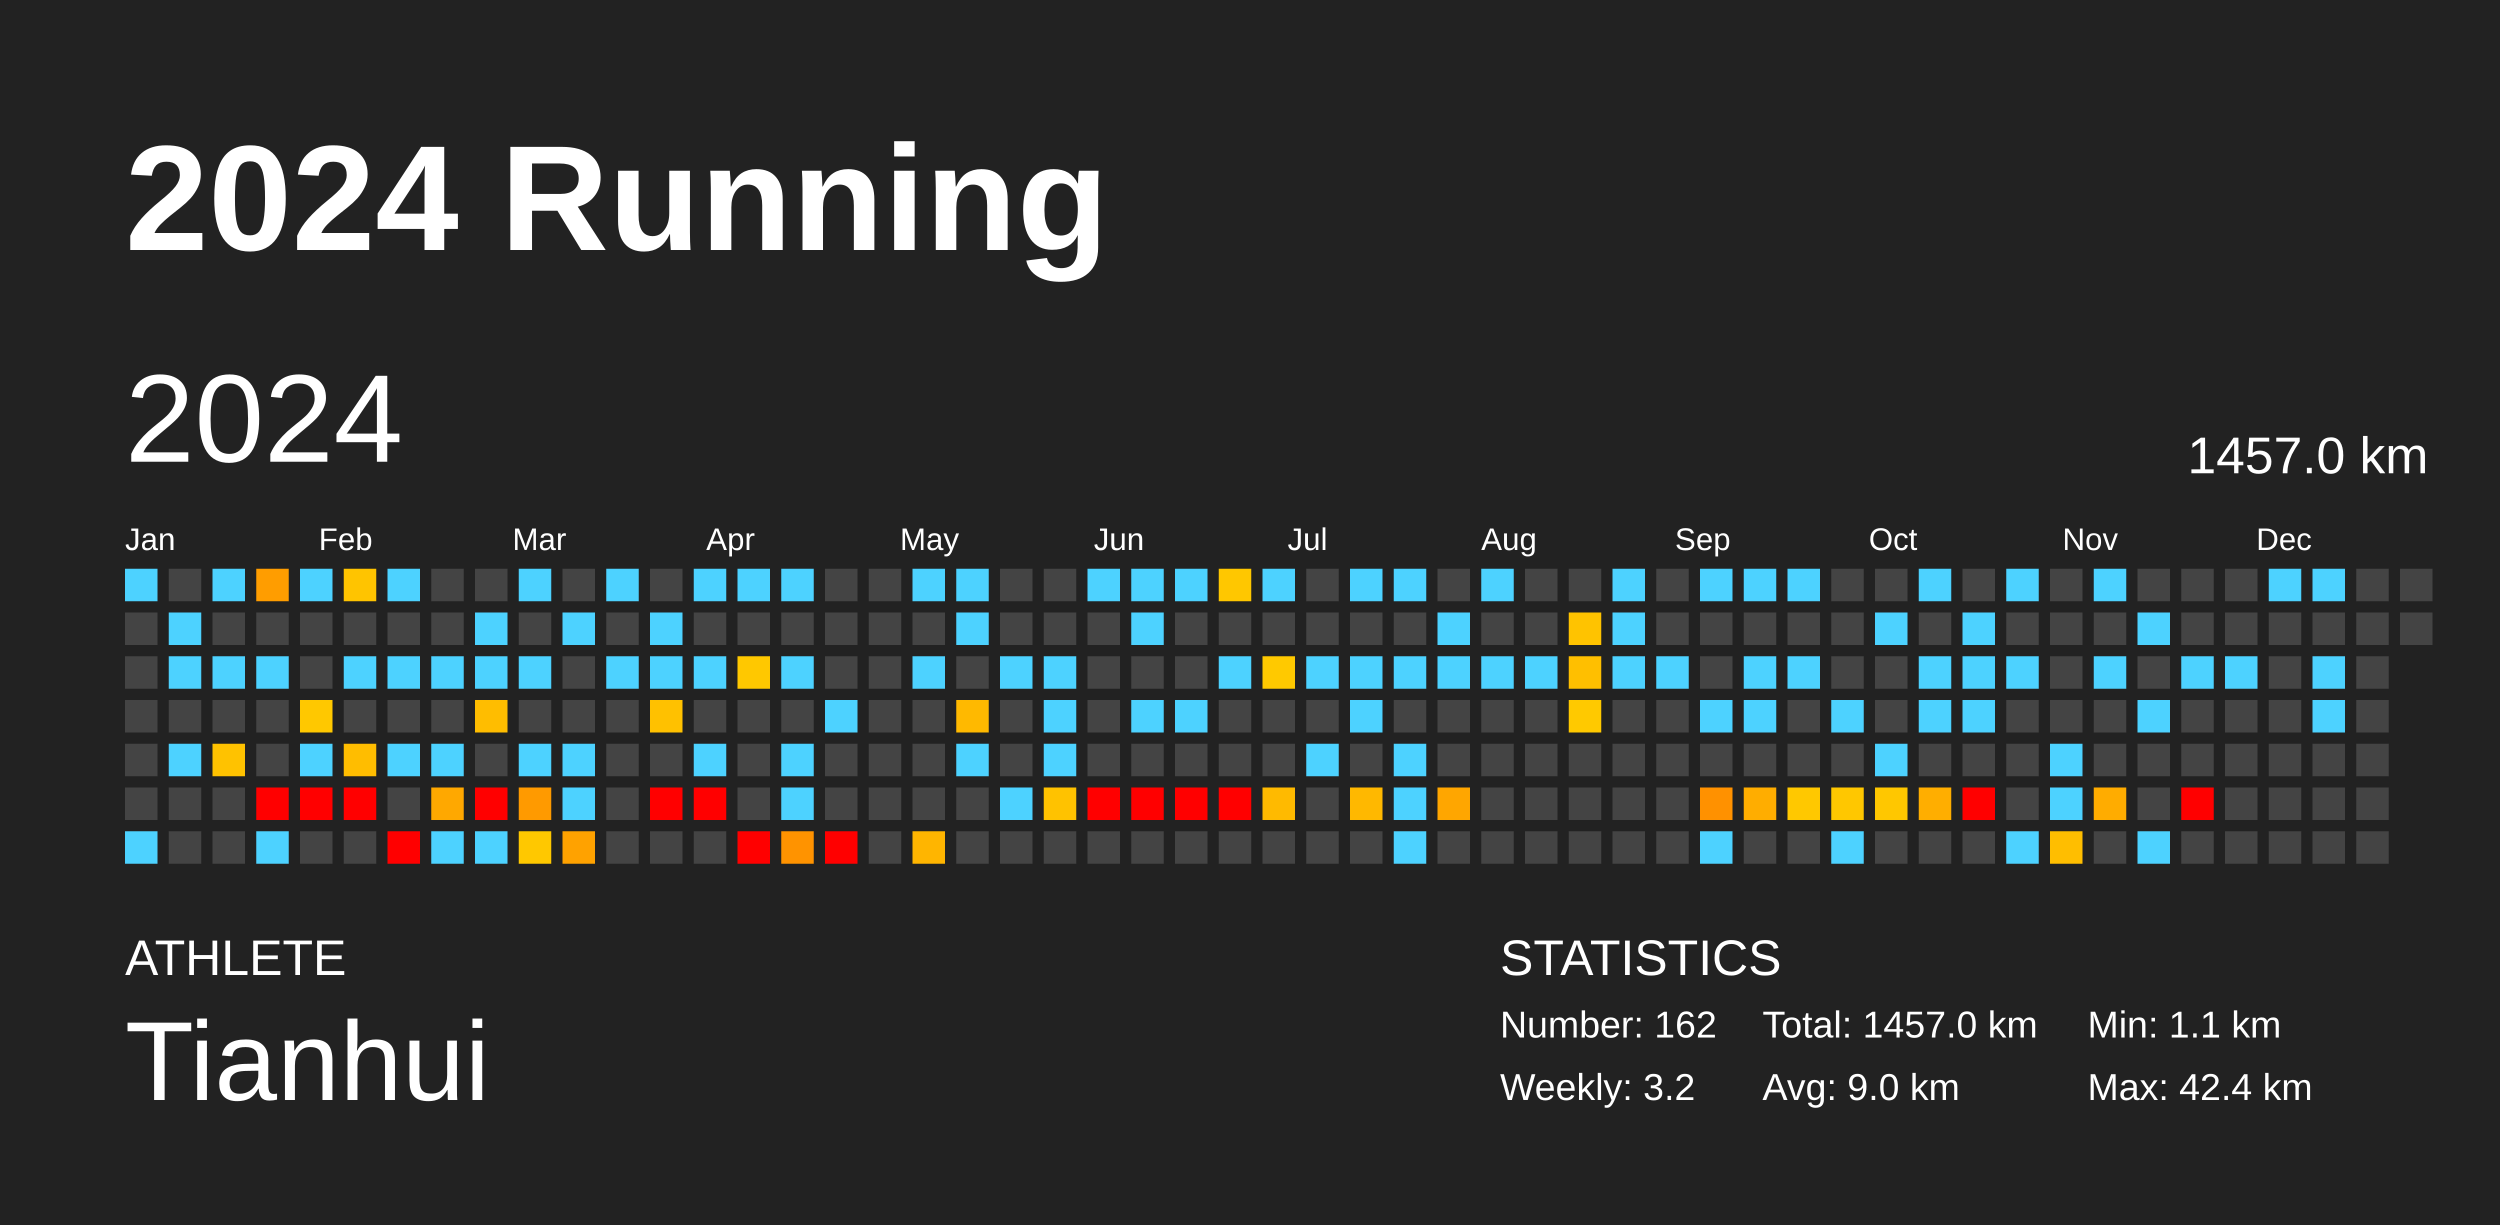
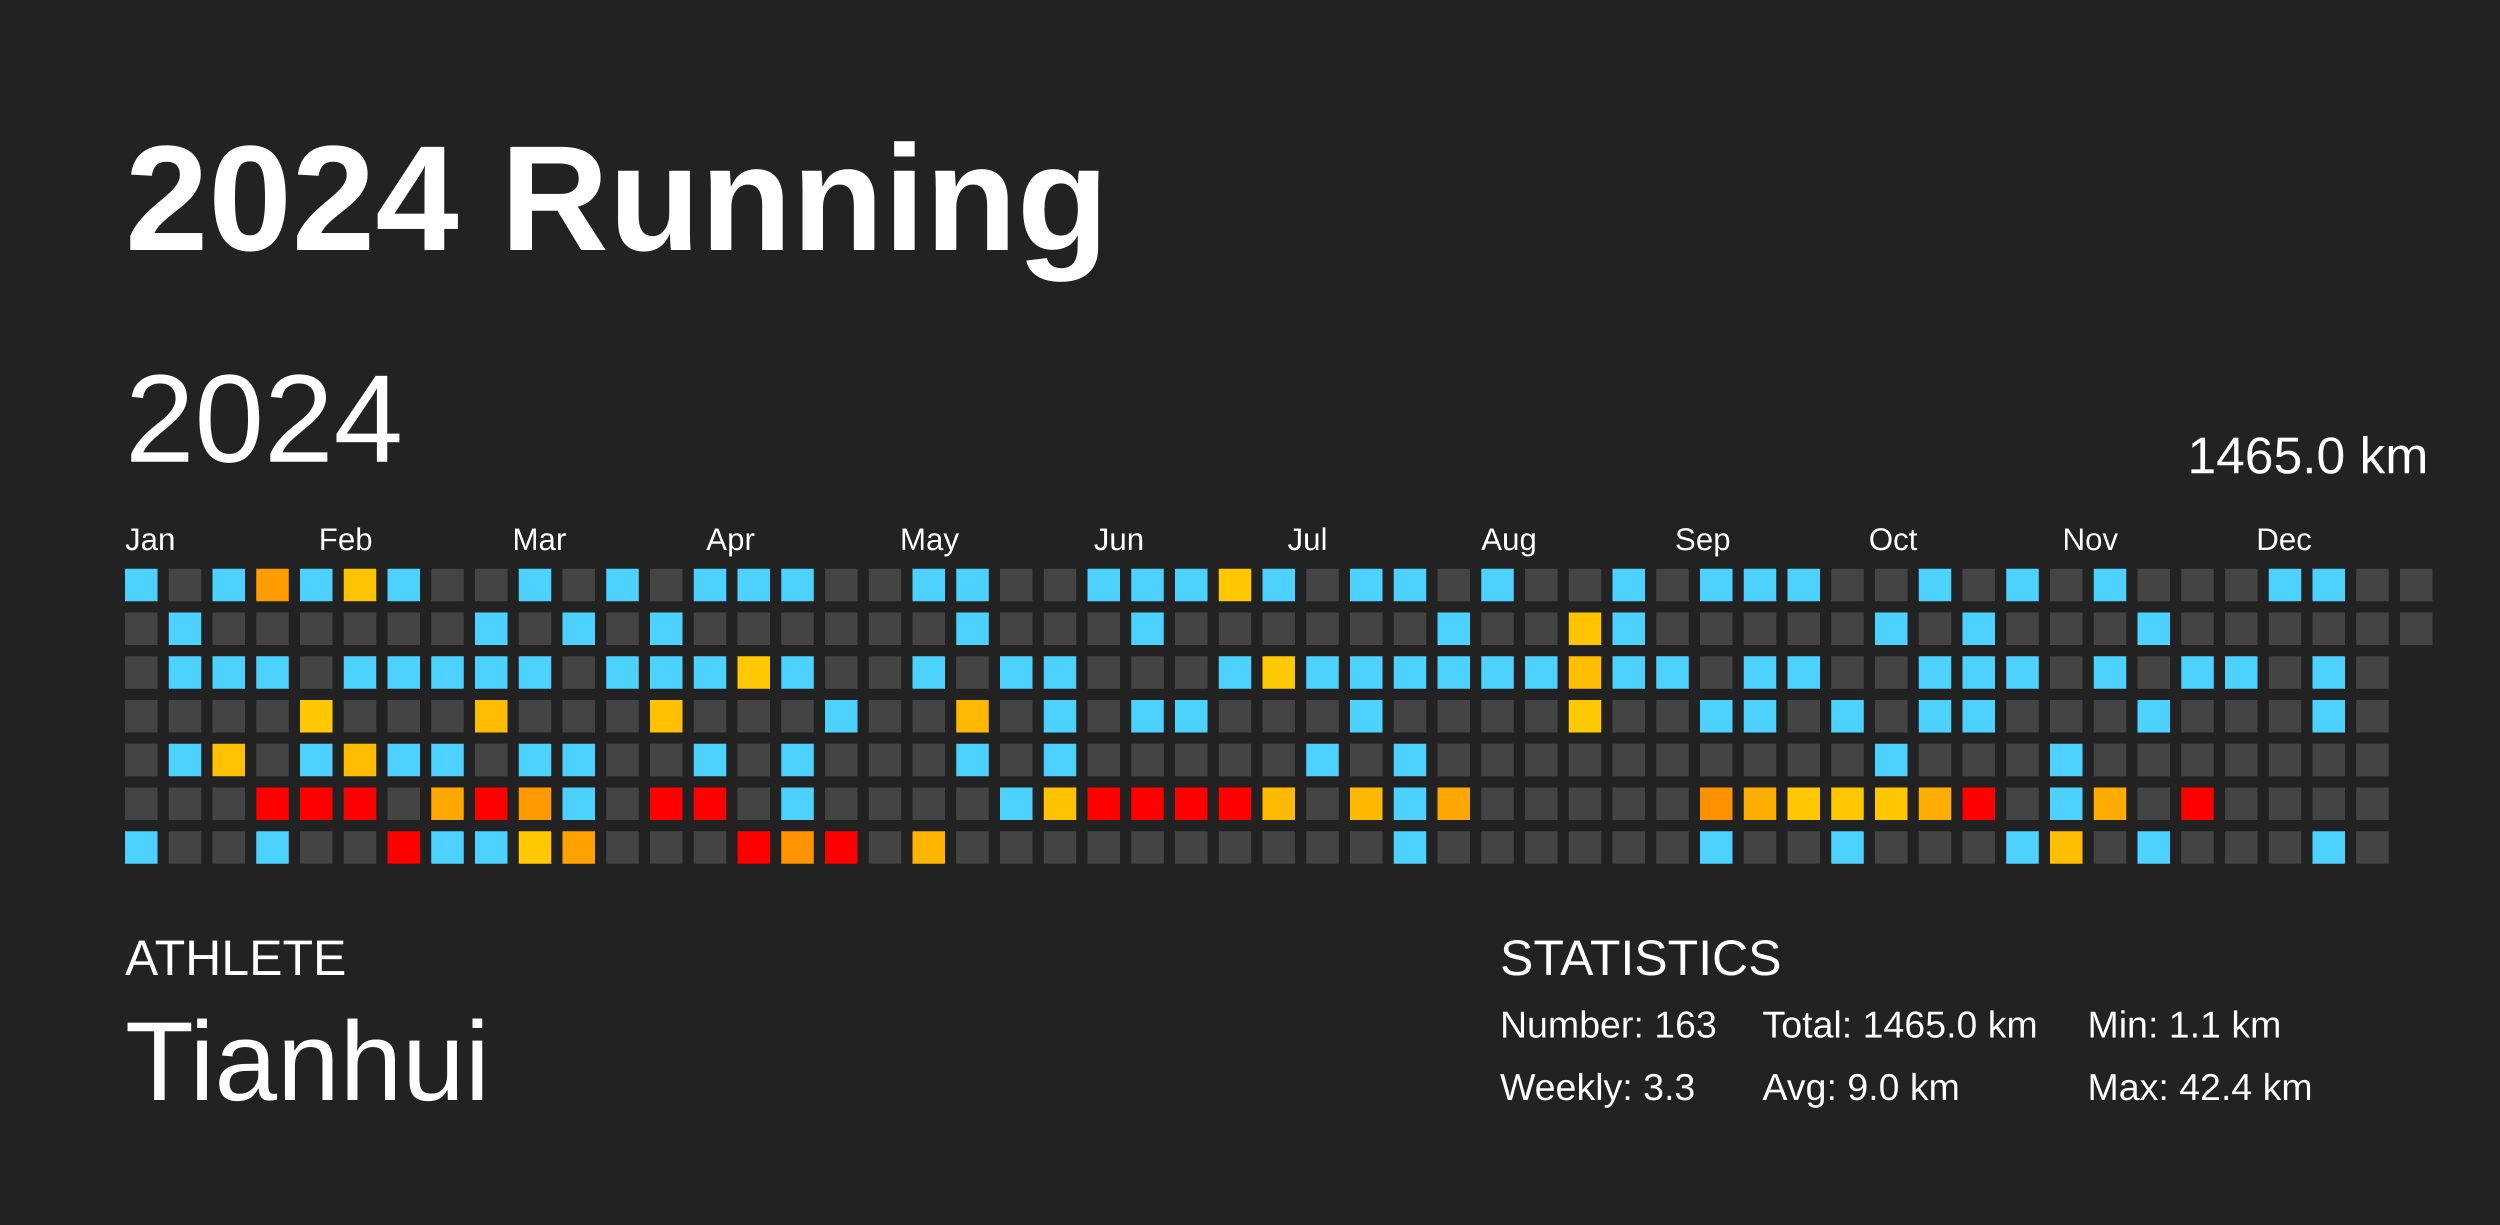
<svg xmlns="http://www.w3.org/2000/svg" baseProfile="full" height="98mm" version="1.1" viewBox="0,0,200,98" width="200mm">
  <defs />
  <rect fill="#222222" height="98" width="200" x="0" y="0" />
  <text fill="#FFFFFF" style="font-size:12px; font-family:Arial; font-weight:bold;" x="10" y="20">2024 Running</text>
  <text fill="#FFFFFF" style="font-size:4px; font-family:Arial" x="10" y="78">ATHLETE</text>
  <text fill="#FFFFFF" style="font-size:9px; font-family:Arial" x="10" y="88">Tianhui</text>
  <text fill="#FFFFFF" style="font-size:4px; font-family:Arial" x="120" y="78">STATISTICS</text>
-   <text fill="#FFFFFF" style="font-size:3px; font-family:Arial" x="120" y="83">Number: 162</text>
-   <text fill="#FFFFFF" style="font-size:3px; font-family:Arial" x="120" y="88">Weekly: 3.2</text>
-   <text fill="#FFFFFF" style="font-size:3px; font-family:Arial" x="141" y="83">Total: 1457.0 km</text>
+   <text fill="#FFFFFF" style="font-size:3px; font-family:Arial" x="120" y="83">Number: 163</text>
+   <text fill="#FFFFFF" style="font-size:3px; font-family:Arial" x="120" y="88">Weekly: 3.3</text>
+   <text fill="#FFFFFF" style="font-size:3px; font-family:Arial" x="141" y="83">Total: 1465.0 km</text>
  <text fill="#FFFFFF" style="font-size:3px; font-family:Arial" x="141" y="88">Avg: 9.0 km</text>
  <text fill="#FFFFFF" style="font-size:3px; font-family:Arial" x="167" y="83">Min: 1.1 km</text>
  <text fill="#FFFFFF" style="font-size:3px; font-family:Arial" x="167" y="88">Max: 42.4 km</text>
  <text dominant-baseline="hanging" fill="#FFFFFF" style="font-size:10.0px; font-family:Arial;" x="10" y="30">2024</text>
-   <text dominant-baseline="hanging" fill="#FFFFFF" style="font-size:4.125px; font-family:Arial;" x="175" y="35">1457.0 km</text>
+   <text dominant-baseline="hanging" fill="#FFFFFF" style="font-size:4.125px; font-family:Arial;" x="175" y="35">1465.0 km</text>
  <text fill="#FFFFFF" style="font-size:2.5px; font-family:Arial" x="10.0" y="44">Jan</text>
  <text fill="#FFFFFF" style="font-size:2.5px; font-family:Arial" x="25.5" y="44">Feb</text>
  <text fill="#FFFFFF" style="font-size:2.5px; font-family:Arial" x="41.0" y="44">Mar</text>
  <text fill="#FFFFFF" style="font-size:2.5px; font-family:Arial" x="56.5" y="44">Apr</text>
  <text fill="#FFFFFF" style="font-size:2.5px; font-family:Arial" x="72.0" y="44">May</text>
  <text fill="#FFFFFF" style="font-size:2.5px; font-family:Arial" x="87.5" y="44">Jun</text>
  <text fill="#FFFFFF" style="font-size:2.5px; font-family:Arial" x="103.0" y="44">Jul</text>
  <text fill="#FFFFFF" style="font-size:2.5px; font-family:Arial" x="118.5" y="44">Aug</text>
  <text fill="#FFFFFF" style="font-size:2.5px; font-family:Arial" x="134.0" y="44">Sep</text>
  <text fill="#FFFFFF" style="font-size:2.5px; font-family:Arial" x="149.5" y="44">Oct</text>
  <text fill="#FFFFFF" style="font-size:2.5px; font-family:Arial" x="165.0" y="44">Nov</text>
  <text fill="#FFFFFF" style="font-size:2.5px; font-family:Arial" x="180.5" y="44">Dec</text>
  <rect fill="#4dd2ff" height="2.6" width="2.6" x="10.0" y="45.5" />
  <rect fill="#444444" height="2.6" width="2.6" x="10.0" y="49.0" />
  <rect fill="#444444" height="2.6" width="2.6" x="10.0" y="52.5" />
  <rect fill="#444444" height="2.6" width="2.6" x="10.0" y="56.0" />
  <rect fill="#444444" height="2.6" width="2.6" x="10.0" y="59.5" />
  <rect fill="#444444" height="2.6" width="2.6" x="10.0" y="63.0" />
  <rect fill="#4dd2ff" height="2.6" width="2.6" x="10.0" y="66.5" />
  <rect fill="#444444" height="2.6" width="2.6" x="13.5" y="45.5" />
  <rect fill="#4dd2ff" height="2.6" width="2.6" x="13.5" y="49.0" />
  <rect fill="#4dd2ff" height="2.6" width="2.6" x="13.5" y="52.5" />
  <rect fill="#444444" height="2.6" width="2.6" x="13.5" y="56.0" />
  <rect fill="#4dd2ff" height="2.6" width="2.6" x="13.5" y="59.5" />
  <rect fill="#444444" height="2.6" width="2.6" x="13.5" y="63.0" />
  <rect fill="#444444" height="2.6" width="2.6" x="13.5" y="66.5" />
  <rect fill="#4dd2ff" height="2.6" width="2.6" x="17.0" y="45.5" />
  <rect fill="#444444" height="2.6" width="2.6" x="17.0" y="49.0" />
  <rect fill="#4dd2ff" height="2.6" width="2.6" x="17.0" y="52.5" />
  <rect fill="#444444" height="2.6" width="2.6" x="17.0" y="56.0" />
  <rect fill="#ffc200" height="2.6" width="2.6" x="17.0" y="59.5" />
  <rect fill="#444444" height="2.6" width="2.6" x="17.0" y="63.0" />
  <rect fill="#444444" height="2.6" width="2.6" x="17.0" y="66.5" />
  <rect fill="#ff9d00" height="2.6" width="2.6" x="20.5" y="45.5" />
  <rect fill="#444444" height="2.6" width="2.6" x="20.5" y="49.0" />
  <rect fill="#4dd2ff" height="2.6" width="2.6" x="20.5" y="52.5" />
  <rect fill="#444444" height="2.6" width="2.6" x="20.5" y="56.0" />
  <rect fill="#444444" height="2.6" width="2.6" x="20.5" y="59.5" />
  <rect fill="red" height="2.6" width="2.6" x="20.5" y="63.0" />
  <rect fill="#4dd2ff" height="2.6" width="2.6" x="20.5" y="66.5" />
  <rect fill="#4dd2ff" height="2.6" width="2.6" x="24.0" y="45.5" />
  <rect fill="#444444" height="2.6" width="2.6" x="24.0" y="49.0" />
  <rect fill="#444444" height="2.6" width="2.6" x="24.0" y="52.5" />
  <rect fill="#ffc800" height="2.6" width="2.6" x="24.0" y="56.0" />
  <rect fill="#4dd2ff" height="2.6" width="2.6" x="24.0" y="59.5" />
  <rect fill="red" height="2.6" width="2.6" x="24.0" y="63.0" />
  <rect fill="#444444" height="2.6" width="2.6" x="24.0" y="66.5" />
  <rect fill="#ffc400" height="2.6" width="2.6" x="27.5" y="45.5" />
  <rect fill="#444444" height="2.6" width="2.6" x="27.5" y="49.0" />
  <rect fill="#4dd2ff" height="2.6" width="2.6" x="27.5" y="52.5" />
  <rect fill="#444444" height="2.6" width="2.6" x="27.5" y="56.0" />
  <rect fill="#ffbd00" height="2.6" width="2.6" x="27.5" y="59.5" />
  <rect fill="red" height="2.6" width="2.6" x="27.5" y="63.0" />
  <rect fill="#444444" height="2.6" width="2.6" x="27.5" y="66.5" />
  <rect fill="#4dd2ff" height="2.6" width="2.6" x="31.0" y="45.5" />
  <rect fill="#444444" height="2.6" width="2.6" x="31.0" y="49.0" />
  <rect fill="#4dd2ff" height="2.6" width="2.6" x="31.0" y="52.5" />
  <rect fill="#444444" height="2.6" width="2.6" x="31.0" y="56.0" />
  <rect fill="#4dd2ff" height="2.6" width="2.6" x="31.0" y="59.5" />
  <rect fill="#444444" height="2.6" width="2.6" x="31.0" y="63.0" />
  <rect fill="red" height="2.6" width="2.6" x="31.0" y="66.5" />
  <rect fill="#444444" height="2.6" width="2.6" x="34.5" y="45.5" />
  <rect fill="#444444" height="2.6" width="2.6" x="34.5" y="49.0" />
  <rect fill="#4dd2ff" height="2.6" width="2.6" x="34.5" y="52.5" />
  <rect fill="#444444" height="2.6" width="2.6" x="34.5" y="56.0" />
  <rect fill="#4dd2ff" height="2.6" width="2.6" x="34.5" y="59.5" />
  <rect fill="#ffa800" height="2.6" width="2.6" x="34.5" y="63.0" />
  <rect fill="#4dd2ff" height="2.6" width="2.6" x="34.5" y="66.5" />
  <rect fill="#444444" height="2.6" width="2.6" x="38.0" y="45.5" />
  <rect fill="#4dd2ff" height="2.6" width="2.6" x="38.0" y="49.0" />
  <rect fill="#4dd2ff" height="2.6" width="2.6" x="38.0" y="52.5" />
  <rect fill="#ffbd00" height="2.6" width="2.6" x="38.0" y="56.0" />
  <rect fill="#444444" height="2.6" width="2.6" x="38.0" y="59.5" />
  <rect fill="red" height="2.6" width="2.6" x="38.0" y="63.0" />
  <rect fill="#4dd2ff" height="2.6" width="2.6" x="38.0" y="66.5" />
  <rect fill="#4dd2ff" height="2.6" width="2.6" x="41.5" y="45.5" />
  <rect fill="#444444" height="2.6" width="2.6" x="41.5" y="49.0" />
  <rect fill="#4dd2ff" height="2.6" width="2.6" x="41.5" y="52.5" />
  <rect fill="#444444" height="2.6" width="2.6" x="41.5" y="56.0" />
  <rect fill="#4dd2ff" height="2.6" width="2.6" x="41.5" y="59.5" />
  <rect fill="#ff9a00" height="2.6" width="2.6" x="41.5" y="63.0" />
  <rect fill="#ffc800" height="2.6" width="2.6" x="41.5" y="66.5" />
  <rect fill="#444444" height="2.6" width="2.6" x="45.0" y="45.5" />
  <rect fill="#4dd2ff" height="2.6" width="2.6" x="45.0" y="49.0" />
  <rect fill="#444444" height="2.6" width="2.6" x="45.0" y="52.5" />
  <rect fill="#444444" height="2.6" width="2.6" x="45.0" y="56.0" />
  <rect fill="#4dd2ff" height="2.6" width="2.6" x="45.0" y="59.5" />
  <rect fill="#4dd2ff" height="2.6" width="2.6" x="45.0" y="63.0" />
  <rect fill="#ffa200" height="2.6" width="2.6" x="45.0" y="66.5" />
  <rect fill="#4dd2ff" height="2.6" width="2.6" x="48.5" y="45.5" />
  <rect fill="#444444" height="2.6" width="2.6" x="48.5" y="49.0" />
  <rect fill="#4dd2ff" height="2.6" width="2.6" x="48.5" y="52.5" />
  <rect fill="#444444" height="2.6" width="2.6" x="48.5" y="56.0" />
  <rect fill="#444444" height="2.6" width="2.6" x="48.5" y="59.5" />
  <rect fill="#444444" height="2.6" width="2.6" x="48.5" y="63.0" />
  <rect fill="#444444" height="2.6" width="2.6" x="48.5" y="66.5" />
  <rect fill="#444444" height="2.6" width="2.6" x="52.0" y="45.5" />
  <rect fill="#4dd2ff" height="2.6" width="2.6" x="52.0" y="49.0" />
  <rect fill="#4dd2ff" height="2.6" width="2.6" x="52.0" y="52.5" />
  <rect fill="#ffc100" height="2.6" width="2.6" x="52.0" y="56.0" />
  <rect fill="#444444" height="2.6" width="2.6" x="52.0" y="59.5" />
  <rect fill="red" height="2.6" width="2.6" x="52.0" y="63.0" />
  <rect fill="#444444" height="2.6" width="2.6" x="52.0" y="66.5" />
  <rect fill="#4dd2ff" height="2.6" width="2.6" x="55.5" y="45.5" />
  <rect fill="#444444" height="2.6" width="2.6" x="55.5" y="49.0" />
  <rect fill="#4dd2ff" height="2.6" width="2.6" x="55.5" y="52.5" />
  <rect fill="#444444" height="2.6" width="2.6" x="55.5" y="56.0" />
  <rect fill="#4dd2ff" height="2.6" width="2.6" x="55.5" y="59.5" />
  <rect fill="red" height="2.6" width="2.6" x="55.5" y="63.0" />
  <rect fill="#444444" height="2.6" width="2.6" x="55.5" y="66.5" />
  <rect fill="#4dd2ff" height="2.6" width="2.6" x="59.0" y="45.5" />
  <rect fill="#444444" height="2.6" width="2.6" x="59.0" y="49.0" />
  <rect fill="#ffc800" height="2.6" width="2.6" x="59.0" y="52.5" />
  <rect fill="#444444" height="2.6" width="2.6" x="59.0" y="56.0" />
  <rect fill="#444444" height="2.6" width="2.6" x="59.0" y="59.5" />
  <rect fill="#444444" height="2.6" width="2.6" x="59.0" y="63.0" />
  <rect fill="red" height="2.6" width="2.6" x="59.0" y="66.5" />
  <rect fill="#4dd2ff" height="2.6" width="2.6" x="62.5" y="45.5" />
  <rect fill="#444444" height="2.6" width="2.6" x="62.5" y="49.0" />
  <rect fill="#4dd2ff" height="2.6" width="2.6" x="62.5" y="52.5" />
  <rect fill="#444444" height="2.6" width="2.6" x="62.5" y="56.0" />
  <rect fill="#4dd2ff" height="2.6" width="2.6" x="62.5" y="59.5" />
  <rect fill="#4dd2ff" height="2.6" width="2.6" x="62.5" y="63.0" />
  <rect fill="#ff9300" height="2.6" width="2.6" x="62.5" y="66.5" />
  <rect fill="#444444" height="2.6" width="2.6" x="66.0" y="45.5" />
  <rect fill="#444444" height="2.6" width="2.6" x="66.0" y="49.0" />
  <rect fill="#444444" height="2.6" width="2.6" x="66.0" y="52.5" />
  <rect fill="#4dd2ff" height="2.6" width="2.6" x="66.0" y="56.0" />
  <rect fill="#444444" height="2.6" width="2.6" x="66.0" y="59.5" />
  <rect fill="#444444" height="2.6" width="2.6" x="66.0" y="63.0" />
  <rect fill="red" height="2.6" width="2.6" x="66.0" y="66.5" />
  <rect fill="#444444" height="2.6" width="2.6" x="69.5" y="45.5" />
  <rect fill="#444444" height="2.6" width="2.6" x="69.5" y="49.0" />
  <rect fill="#444444" height="2.6" width="2.6" x="69.5" y="52.5" />
  <rect fill="#444444" height="2.6" width="2.6" x="69.5" y="56.0" />
  <rect fill="#444444" height="2.6" width="2.6" x="69.5" y="59.5" />
  <rect fill="#444444" height="2.6" width="2.6" x="69.5" y="63.0" />
  <rect fill="#444444" height="2.6" width="2.6" x="69.5" y="66.5" />
  <rect fill="#4dd2ff" height="2.6" width="2.6" x="73.0" y="45.5" />
  <rect fill="#444444" height="2.6" width="2.6" x="73.0" y="49.0" />
  <rect fill="#4dd2ff" height="2.6" width="2.6" x="73.0" y="52.5" />
  <rect fill="#444444" height="2.6" width="2.6" x="73.0" y="56.0" />
  <rect fill="#444444" height="2.6" width="2.6" x="73.0" y="59.5" />
  <rect fill="#444444" height="2.6" width="2.6" x="73.0" y="63.0" />
  <rect fill="#ffb500" height="2.6" width="2.6" x="73.0" y="66.5" />
  <rect fill="#4dd2ff" height="2.6" width="2.6" x="76.5" y="45.5" />
  <rect fill="#4dd2ff" height="2.6" width="2.6" x="76.5" y="49.0" />
  <rect fill="#444444" height="2.6" width="2.6" x="76.5" y="52.5" />
  <rect fill="#ffb900" height="2.6" width="2.6" x="76.5" y="56.0" />
  <rect fill="#4dd2ff" height="2.6" width="2.6" x="76.5" y="59.5" />
  <rect fill="#444444" height="2.6" width="2.6" x="76.5" y="63.0" />
  <rect fill="#444444" height="2.6" width="2.6" x="76.5" y="66.5" />
  <rect fill="#444444" height="2.6" width="2.6" x="80.0" y="45.5" />
  <rect fill="#444444" height="2.6" width="2.6" x="80.0" y="49.0" />
  <rect fill="#4dd2ff" height="2.6" width="2.6" x="80.0" y="52.5" />
  <rect fill="#444444" height="2.6" width="2.6" x="80.0" y="56.0" />
  <rect fill="#444444" height="2.6" width="2.6" x="80.0" y="59.5" />
  <rect fill="#4dd2ff" height="2.6" width="2.6" x="80.0" y="63.0" />
  <rect fill="#444444" height="2.6" width="2.6" x="80.0" y="66.5" />
  <rect fill="#444444" height="2.6" width="2.6" x="83.5" y="45.5" />
  <rect fill="#444444" height="2.6" width="2.6" x="83.5" y="49.0" />
  <rect fill="#4dd2ff" height="2.6" width="2.6" x="83.5" y="52.5" />
  <rect fill="#4dd2ff" height="2.6" width="2.6" x="83.5" y="56.0" />
  <rect fill="#4dd2ff" height="2.6" width="2.6" x="83.5" y="59.5" />
  <rect fill="#ffc200" height="2.6" width="2.6" x="83.5" y="63.0" />
  <rect fill="#444444" height="2.6" width="2.6" x="83.5" y="66.5" />
  <rect fill="#4dd2ff" height="2.6" width="2.6" x="87.0" y="45.5" />
  <rect fill="#444444" height="2.6" width="2.6" x="87.0" y="49.0" />
  <rect fill="#444444" height="2.6" width="2.6" x="87.0" y="52.5" />
  <rect fill="#444444" height="2.6" width="2.6" x="87.0" y="56.0" />
  <rect fill="#444444" height="2.6" width="2.6" x="87.0" y="59.5" />
  <rect fill="red" height="2.6" width="2.6" x="87.0" y="63.0" />
  <rect fill="#444444" height="2.6" width="2.6" x="87.0" y="66.5" />
  <rect fill="#4dd2ff" height="2.6" width="2.6" x="90.5" y="45.5" />
  <rect fill="#4dd2ff" height="2.6" width="2.6" x="90.5" y="49.0" />
  <rect fill="#444444" height="2.6" width="2.6" x="90.5" y="52.5" />
  <rect fill="#4dd2ff" height="2.6" width="2.6" x="90.5" y="56.0" />
  <rect fill="#444444" height="2.6" width="2.6" x="90.5" y="59.5" />
  <rect fill="red" height="2.6" width="2.6" x="90.5" y="63.0" />
  <rect fill="#444444" height="2.6" width="2.6" x="90.5" y="66.5" />
  <rect fill="#4dd2ff" height="2.6" width="2.6" x="94.0" y="45.5" />
  <rect fill="#444444" height="2.6" width="2.6" x="94.0" y="49.0" />
  <rect fill="#444444" height="2.6" width="2.6" x="94.0" y="52.5" />
  <rect fill="#4dd2ff" height="2.6" width="2.6" x="94.0" y="56.0" />
  <rect fill="#444444" height="2.6" width="2.6" x="94.0" y="59.5" />
  <rect fill="red" height="2.6" width="2.6" x="94.0" y="63.0" />
  <rect fill="#444444" height="2.6" width="2.6" x="94.0" y="66.5" />
  <rect fill="#ffc700" height="2.6" width="2.6" x="97.5" y="45.5" />
  <rect fill="#444444" height="2.6" width="2.6" x="97.5" y="49.0" />
  <rect fill="#4dd2ff" height="2.6" width="2.6" x="97.5" y="52.5" />
  <rect fill="#444444" height="2.6" width="2.6" x="97.5" y="56.0" />
  <rect fill="#444444" height="2.6" width="2.6" x="97.5" y="59.5" />
  <rect fill="red" height="2.6" width="2.6" x="97.5" y="63.0" />
  <rect fill="#444444" height="2.6" width="2.6" x="97.5" y="66.5" />
  <rect fill="#4dd2ff" height="2.6" width="2.6" x="101.0" y="45.5" />
  <rect fill="#444444" height="2.6" width="2.6" x="101.0" y="49.0" />
  <rect fill="#ffc900" height="2.6" width="2.6" x="101.0" y="52.5" />
  <rect fill="#444444" height="2.6" width="2.6" x="101.0" y="56.0" />
  <rect fill="#444444" height="2.6" width="2.6" x="101.0" y="59.5" />
  <rect fill="#ffba00" height="2.6" width="2.6" x="101.0" y="63.0" />
  <rect fill="#444444" height="2.6" width="2.6" x="101.0" y="66.5" />
  <rect fill="#444444" height="2.6" width="2.6" x="104.5" y="45.5" />
  <rect fill="#444444" height="2.6" width="2.6" x="104.5" y="49.0" />
  <rect fill="#4dd2ff" height="2.6" width="2.6" x="104.5" y="52.5" />
  <rect fill="#444444" height="2.6" width="2.6" x="104.5" y="56.0" />
  <rect fill="#4dd2ff" height="2.6" width="2.6" x="104.5" y="59.5" />
  <rect fill="#444444" height="2.6" width="2.6" x="104.5" y="63.0" />
  <rect fill="#444444" height="2.6" width="2.6" x="104.5" y="66.5" />
  <rect fill="#4dd2ff" height="2.6" width="2.6" x="108.0" y="45.5" />
  <rect fill="#444444" height="2.6" width="2.6" x="108.0" y="49.0" />
  <rect fill="#4dd2ff" height="2.6" width="2.6" x="108.0" y="52.5" />
  <rect fill="#4dd2ff" height="2.6" width="2.6" x="108.0" y="56.0" />
  <rect fill="#444444" height="2.6" width="2.6" x="108.0" y="59.5" />
  <rect fill="#ffb800" height="2.6" width="2.6" x="108.0" y="63.0" />
  <rect fill="#444444" height="2.6" width="2.6" x="108.0" y="66.5" />
  <rect fill="#4dd2ff" height="2.6" width="2.6" x="111.5" y="45.5" />
  <rect fill="#444444" height="2.6" width="2.6" x="111.5" y="49.0" />
  <rect fill="#4dd2ff" height="2.6" width="2.6" x="111.5" y="52.5" />
  <rect fill="#444444" height="2.6" width="2.6" x="111.5" y="56.0" />
  <rect fill="#4dd2ff" height="2.6" width="2.6" x="111.5" y="59.5" />
  <rect fill="#4dd2ff" height="2.6" width="2.6" x="111.5" y="63.0" />
  <rect fill="#4dd2ff" height="2.6" width="2.6" x="111.5" y="66.5" />
  <rect fill="#444444" height="2.6" width="2.6" x="115.0" y="45.5" />
  <rect fill="#4dd2ff" height="2.6" width="2.6" x="115.0" y="49.0" />
  <rect fill="#4dd2ff" height="2.6" width="2.6" x="115.0" y="52.5" />
  <rect fill="#444444" height="2.6" width="2.6" x="115.0" y="56.0" />
  <rect fill="#444444" height="2.6" width="2.6" x="115.0" y="59.5" />
  <rect fill="#ffa600" height="2.6" width="2.6" x="115.0" y="63.0" />
  <rect fill="#444444" height="2.6" width="2.6" x="115.0" y="66.5" />
  <rect fill="#4dd2ff" height="2.6" width="2.6" x="118.5" y="45.5" />
  <rect fill="#444444" height="2.6" width="2.6" x="118.5" y="49.0" />
  <rect fill="#4dd2ff" height="2.6" width="2.6" x="118.5" y="52.5" />
  <rect fill="#444444" height="2.6" width="2.6" x="118.5" y="56.0" />
  <rect fill="#444444" height="2.6" width="2.6" x="118.5" y="59.5" />
  <rect fill="#444444" height="2.6" width="2.6" x="118.5" y="63.0" />
  <rect fill="#444444" height="2.6" width="2.6" x="118.5" y="66.5" />
  <rect fill="#444444" height="2.6" width="2.6" x="122.0" y="45.5" />
  <rect fill="#444444" height="2.6" width="2.6" x="122.0" y="49.0" />
  <rect fill="#4dd2ff" height="2.6" width="2.6" x="122.0" y="52.5" />
  <rect fill="#444444" height="2.6" width="2.6" x="122.0" y="56.0" />
  <rect fill="#444444" height="2.6" width="2.6" x="122.0" y="59.5" />
  <rect fill="#444444" height="2.6" width="2.6" x="122.0" y="63.0" />
  <rect fill="#444444" height="2.6" width="2.6" x="122.0" y="66.5" />
  <rect fill="#444444" height="2.6" width="2.6" x="125.5" y="45.5" />
  <rect fill="#ffc300" height="2.6" width="2.6" x="125.5" y="49.0" />
  <rect fill="#ffbf00" height="2.6" width="2.6" x="125.5" y="52.5" />
  <rect fill="#ffc900" height="2.6" width="2.6" x="125.5" y="56.0" />
  <rect fill="#444444" height="2.6" width="2.6" x="125.5" y="59.5" />
  <rect fill="#444444" height="2.6" width="2.6" x="125.5" y="63.0" />
  <rect fill="#444444" height="2.6" width="2.6" x="125.5" y="66.5" />
  <rect fill="#4dd2ff" height="2.6" width="2.6" x="129.0" y="45.5" />
  <rect fill="#4dd2ff" height="2.6" width="2.6" x="129.0" y="49.0" />
  <rect fill="#4dd2ff" height="2.6" width="2.6" x="129.0" y="52.5" />
  <rect fill="#444444" height="2.6" width="2.6" x="129.0" y="56.0" />
  <rect fill="#444444" height="2.6" width="2.6" x="129.0" y="59.5" />
  <rect fill="#444444" height="2.6" width="2.6" x="129.0" y="63.0" />
  <rect fill="#444444" height="2.6" width="2.6" x="129.0" y="66.5" />
  <rect fill="#444444" height="2.6" width="2.6" x="132.5" y="45.5" />
  <rect fill="#444444" height="2.6" width="2.6" x="132.5" y="49.0" />
  <rect fill="#4dd2ff" height="2.6" width="2.6" x="132.5" y="52.5" />
  <rect fill="#444444" height="2.6" width="2.6" x="132.5" y="56.0" />
  <rect fill="#444444" height="2.6" width="2.6" x="132.5" y="59.5" />
  <rect fill="#444444" height="2.6" width="2.6" x="132.5" y="63.0" />
  <rect fill="#444444" height="2.6" width="2.6" x="132.5" y="66.5" />
  <rect fill="#4dd2ff" height="2.6" width="2.6" x="136.0" y="45.5" />
  <rect fill="#444444" height="2.6" width="2.6" x="136.0" y="49.0" />
  <rect fill="#444444" height="2.6" width="2.6" x="136.0" y="52.5" />
  <rect fill="#4dd2ff" height="2.6" width="2.6" x="136.0" y="56.0" />
  <rect fill="#444444" height="2.6" width="2.6" x="136.0" y="59.5" />
  <rect fill="#ff9100" height="2.6" width="2.6" x="136.0" y="63.0" />
  <rect fill="#4dd2ff" height="2.6" width="2.6" x="136.0" y="66.5" />
  <rect fill="#4dd2ff" height="2.6" width="2.6" x="139.5" y="45.5" />
  <rect fill="#444444" height="2.6" width="2.6" x="139.5" y="49.0" />
  <rect fill="#4dd2ff" height="2.6" width="2.6" x="139.5" y="52.5" />
  <rect fill="#4dd2ff" height="2.6" width="2.6" x="139.5" y="56.0" />
  <rect fill="#444444" height="2.6" width="2.6" x="139.5" y="59.5" />
  <rect fill="#ffad00" height="2.6" width="2.6" x="139.5" y="63.0" />
  <rect fill="#444444" height="2.6" width="2.6" x="139.5" y="66.5" />
  <rect fill="#4dd2ff" height="2.6" width="2.6" x="143.0" y="45.5" />
  <rect fill="#444444" height="2.6" width="2.6" x="143.0" y="49.0" />
  <rect fill="#4dd2ff" height="2.6" width="2.6" x="143.0" y="52.5" />
  <rect fill="#444444" height="2.6" width="2.6" x="143.0" y="56.0" />
  <rect fill="#444444" height="2.6" width="2.6" x="143.0" y="59.5" />
  <rect fill="#ffc800" height="2.6" width="2.6" x="143.0" y="63.0" />
  <rect fill="#444444" height="2.6" width="2.6" x="143.0" y="66.5" />
  <rect fill="#444444" height="2.6" width="2.6" x="146.5" y="45.5" />
  <rect fill="#444444" height="2.6" width="2.6" x="146.5" y="49.0" />
  <rect fill="#444444" height="2.6" width="2.6" x="146.5" y="52.5" />
  <rect fill="#4dd2ff" height="2.6" width="2.6" x="146.5" y="56.0" />
  <rect fill="#444444" height="2.6" width="2.6" x="146.5" y="59.5" />
  <rect fill="#ffc700" height="2.6" width="2.6" x="146.5" y="63.0" />
  <rect fill="#4dd2ff" height="2.6" width="2.6" x="146.5" y="66.5" />
  <rect fill="#444444" height="2.6" width="2.6" x="150.0" y="45.5" />
  <rect fill="#4dd2ff" height="2.6" width="2.6" x="150.0" y="49.0" />
  <rect fill="#444444" height="2.6" width="2.6" x="150.0" y="52.5" />
  <rect fill="#444444" height="2.6" width="2.6" x="150.0" y="56.0" />
  <rect fill="#4dd2ff" height="2.6" width="2.6" x="150.0" y="59.5" />
  <rect fill="#ffc700" height="2.6" width="2.6" x="150.0" y="63.0" />
  <rect fill="#444444" height="2.6" width="2.6" x="150.0" y="66.5" />
  <rect fill="#4dd2ff" height="2.6" width="2.6" x="153.5" y="45.5" />
  <rect fill="#444444" height="2.6" width="2.6" x="153.5" y="49.0" />
  <rect fill="#4dd2ff" height="2.6" width="2.6" x="153.5" y="52.5" />
  <rect fill="#4dd2ff" height="2.6" width="2.6" x="153.5" y="56.0" />
  <rect fill="#444444" height="2.6" width="2.6" x="153.5" y="59.5" />
  <rect fill="#ffae00" height="2.6" width="2.6" x="153.5" y="63.0" />
  <rect fill="#444444" height="2.6" width="2.6" x="153.5" y="66.5" />
  <rect fill="#444444" height="2.6" width="2.6" x="157.0" y="45.5" />
  <rect fill="#4dd2ff" height="2.6" width="2.6" x="157.0" y="49.0" />
  <rect fill="#4dd2ff" height="2.6" width="2.6" x="157.0" y="52.5" />
  <rect fill="#4dd2ff" height="2.6" width="2.6" x="157.0" y="56.0" />
  <rect fill="#444444" height="2.6" width="2.6" x="157.0" y="59.5" />
  <rect fill="red" height="2.6" width="2.6" x="157.0" y="63.0" />
  <rect fill="#444444" height="2.6" width="2.6" x="157.0" y="66.5" />
  <rect fill="#4dd2ff" height="2.6" width="2.6" x="160.5" y="45.5" />
  <rect fill="#444444" height="2.6" width="2.6" x="160.5" y="49.0" />
  <rect fill="#4dd2ff" height="2.6" width="2.6" x="160.5" y="52.5" />
  <rect fill="#444444" height="2.6" width="2.6" x="160.5" y="56.0" />
  <rect fill="#444444" height="2.6" width="2.6" x="160.5" y="59.5" />
  <rect fill="#444444" height="2.6" width="2.6" x="160.5" y="63.0" />
  <rect fill="#4dd2ff" height="2.6" width="2.6" x="160.5" y="66.5" />
  <rect fill="#444444" height="2.6" width="2.6" x="164.0" y="45.5" />
  <rect fill="#444444" height="2.6" width="2.6" x="164.0" y="49.0" />
  <rect fill="#444444" height="2.6" width="2.6" x="164.0" y="52.5" />
  <rect fill="#444444" height="2.6" width="2.6" x="164.0" y="56.0" />
  <rect fill="#4dd2ff" height="2.6" width="2.6" x="164.0" y="59.5" />
  <rect fill="#4dd2ff" height="2.6" width="2.6" x="164.0" y="63.0" />
  <rect fill="#ffbe00" height="2.6" width="2.6" x="164.0" y="66.5" />
  <rect fill="#4dd2ff" height="2.6" width="2.6" x="167.5" y="45.5" />
  <rect fill="#444444" height="2.6" width="2.6" x="167.5" y="49.0" />
  <rect fill="#4dd2ff" height="2.6" width="2.6" x="167.5" y="52.5" />
  <rect fill="#444444" height="2.6" width="2.6" x="167.5" y="56.0" />
  <rect fill="#444444" height="2.6" width="2.6" x="167.5" y="59.5" />
  <rect fill="#ffac00" height="2.6" width="2.6" x="167.5" y="63.0" />
  <rect fill="#444444" height="2.6" width="2.6" x="167.5" y="66.5" />
  <rect fill="#444444" height="2.6" width="2.6" x="171.0" y="45.5" />
  <rect fill="#4dd2ff" height="2.6" width="2.6" x="171.0" y="49.0" />
  <rect fill="#444444" height="2.6" width="2.6" x="171.0" y="52.5" />
  <rect fill="#4dd2ff" height="2.6" width="2.6" x="171.0" y="56.0" />
  <rect fill="#444444" height="2.6" width="2.6" x="171.0" y="59.5" />
  <rect fill="#444444" height="2.6" width="2.6" x="171.0" y="63.0" />
  <rect fill="#4dd2ff" height="2.6" width="2.6" x="171.0" y="66.5" />
  <rect fill="#444444" height="2.6" width="2.6" x="174.5" y="45.5" />
  <rect fill="#444444" height="2.6" width="2.6" x="174.5" y="49.0" />
  <rect fill="#4dd2ff" height="2.6" width="2.6" x="174.5" y="52.5" />
  <rect fill="#444444" height="2.6" width="2.6" x="174.5" y="56.0" />
  <rect fill="#444444" height="2.6" width="2.6" x="174.5" y="59.5" />
  <rect fill="red" height="2.6" width="2.6" x="174.5" y="63.0" />
  <rect fill="#444444" height="2.6" width="2.6" x="174.5" y="66.5" />
  <rect fill="#444444" height="2.6" width="2.6" x="178.0" y="45.5" />
  <rect fill="#444444" height="2.6" width="2.6" x="178.0" y="49.0" />
  <rect fill="#4dd2ff" height="2.6" width="2.6" x="178.0" y="52.5" />
  <rect fill="#444444" height="2.6" width="2.6" x="178.0" y="56.0" />
  <rect fill="#444444" height="2.6" width="2.6" x="178.0" y="59.5" />
  <rect fill="#444444" height="2.6" width="2.6" x="178.0" y="63.0" />
  <rect fill="#444444" height="2.6" width="2.6" x="178.0" y="66.5" />
  <rect fill="#4dd2ff" height="2.6" width="2.6" x="181.5" y="45.5" />
  <rect fill="#444444" height="2.6" width="2.6" x="181.5" y="49.0" />
  <rect fill="#444444" height="2.6" width="2.6" x="181.5" y="52.5" />
  <rect fill="#444444" height="2.6" width="2.6" x="181.5" y="56.0" />
  <rect fill="#444444" height="2.6" width="2.6" x="181.5" y="59.5" />
  <rect fill="#444444" height="2.6" width="2.6" x="181.5" y="63.0" />
  <rect fill="#444444" height="2.6" width="2.6" x="181.5" y="66.5" />
  <rect fill="#4dd2ff" height="2.6" width="2.6" x="185.0" y="45.5" />
  <rect fill="#444444" height="2.6" width="2.6" x="185.0" y="49.0" />
  <rect fill="#4dd2ff" height="2.6" width="2.6" x="185.0" y="52.5" />
  <rect fill="#4dd2ff" height="2.6" width="2.6" x="185.0" y="56.0" />
  <rect fill="#444444" height="2.6" width="2.6" x="185.0" y="59.5" />
  <rect fill="#444444" height="2.6" width="2.6" x="185.0" y="63.0" />
-   <rect fill="#444444" height="2.6" width="2.6" x="185.0" y="66.5" />
+   <rect fill="#4dd2ff" height="2.6" width="2.6" x="185.0" y="66.5" />
  <rect fill="#444444" height="2.6" width="2.6" x="188.5" y="45.5" />
  <rect fill="#444444" height="2.6" width="2.6" x="188.5" y="49.0" />
  <rect fill="#444444" height="2.6" width="2.6" x="188.5" y="52.5" />
  <rect fill="#444444" height="2.6" width="2.6" x="188.5" y="56.0" />
  <rect fill="#444444" height="2.6" width="2.6" x="188.5" y="59.5" />
  <rect fill="#444444" height="2.6" width="2.6" x="188.5" y="63.0" />
  <rect fill="#444444" height="2.6" width="2.6" x="188.5" y="66.5" />
  <rect fill="#444444" height="2.6" width="2.6" x="192.0" y="45.5" />
  <rect fill="#444444" height="2.6" width="2.6" x="192.0" y="49.0" />
</svg>
